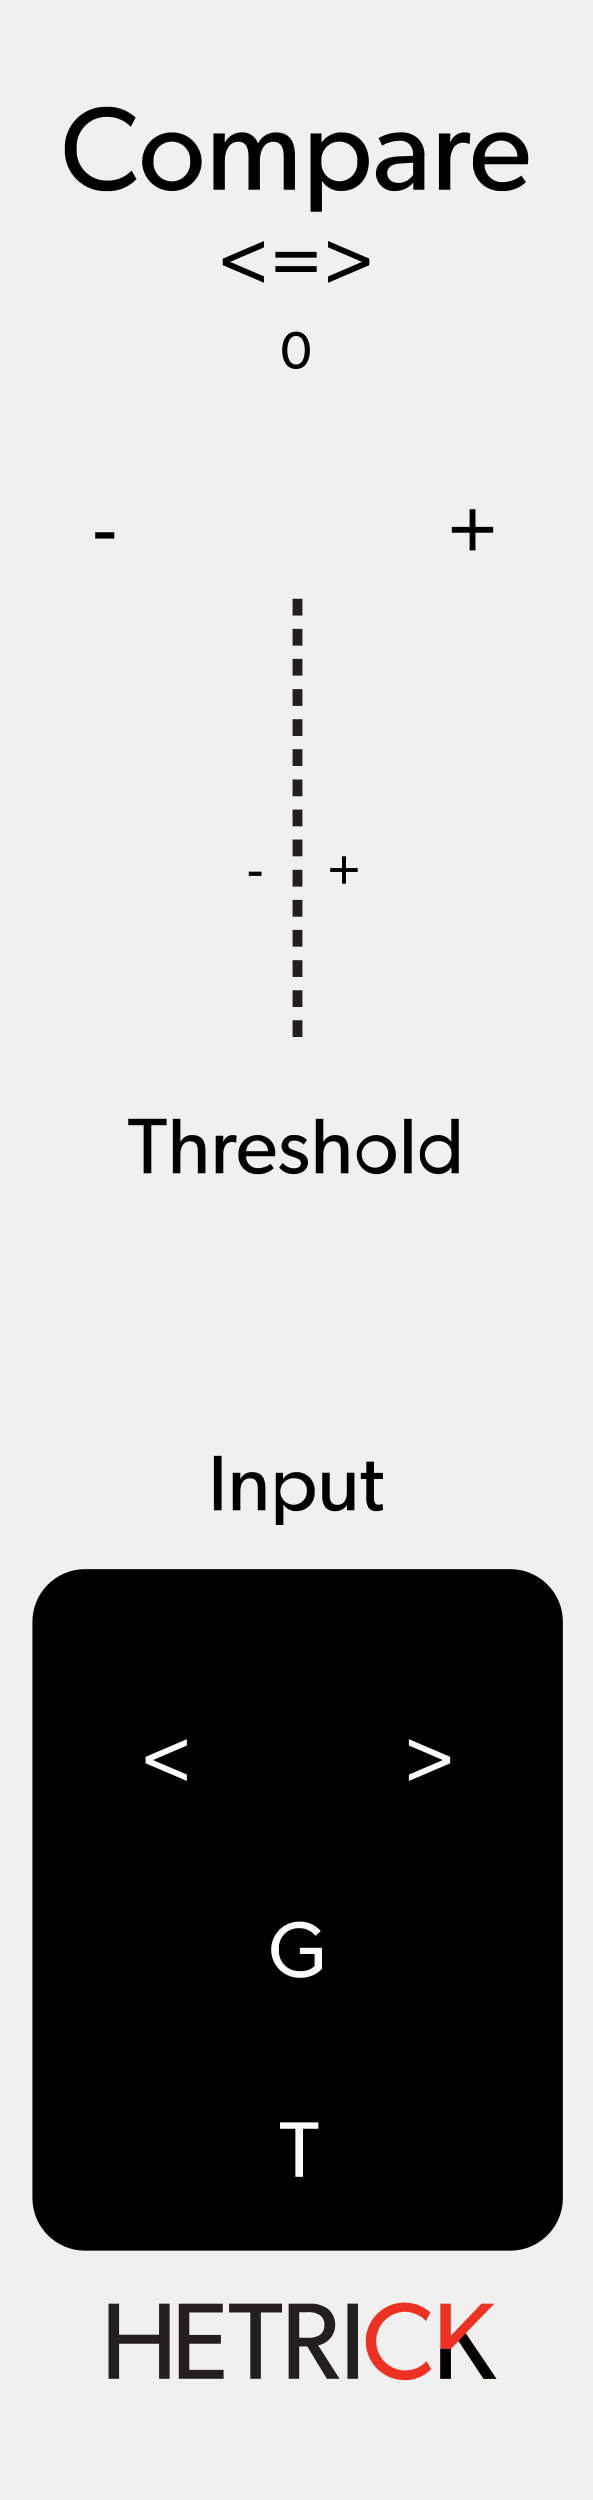
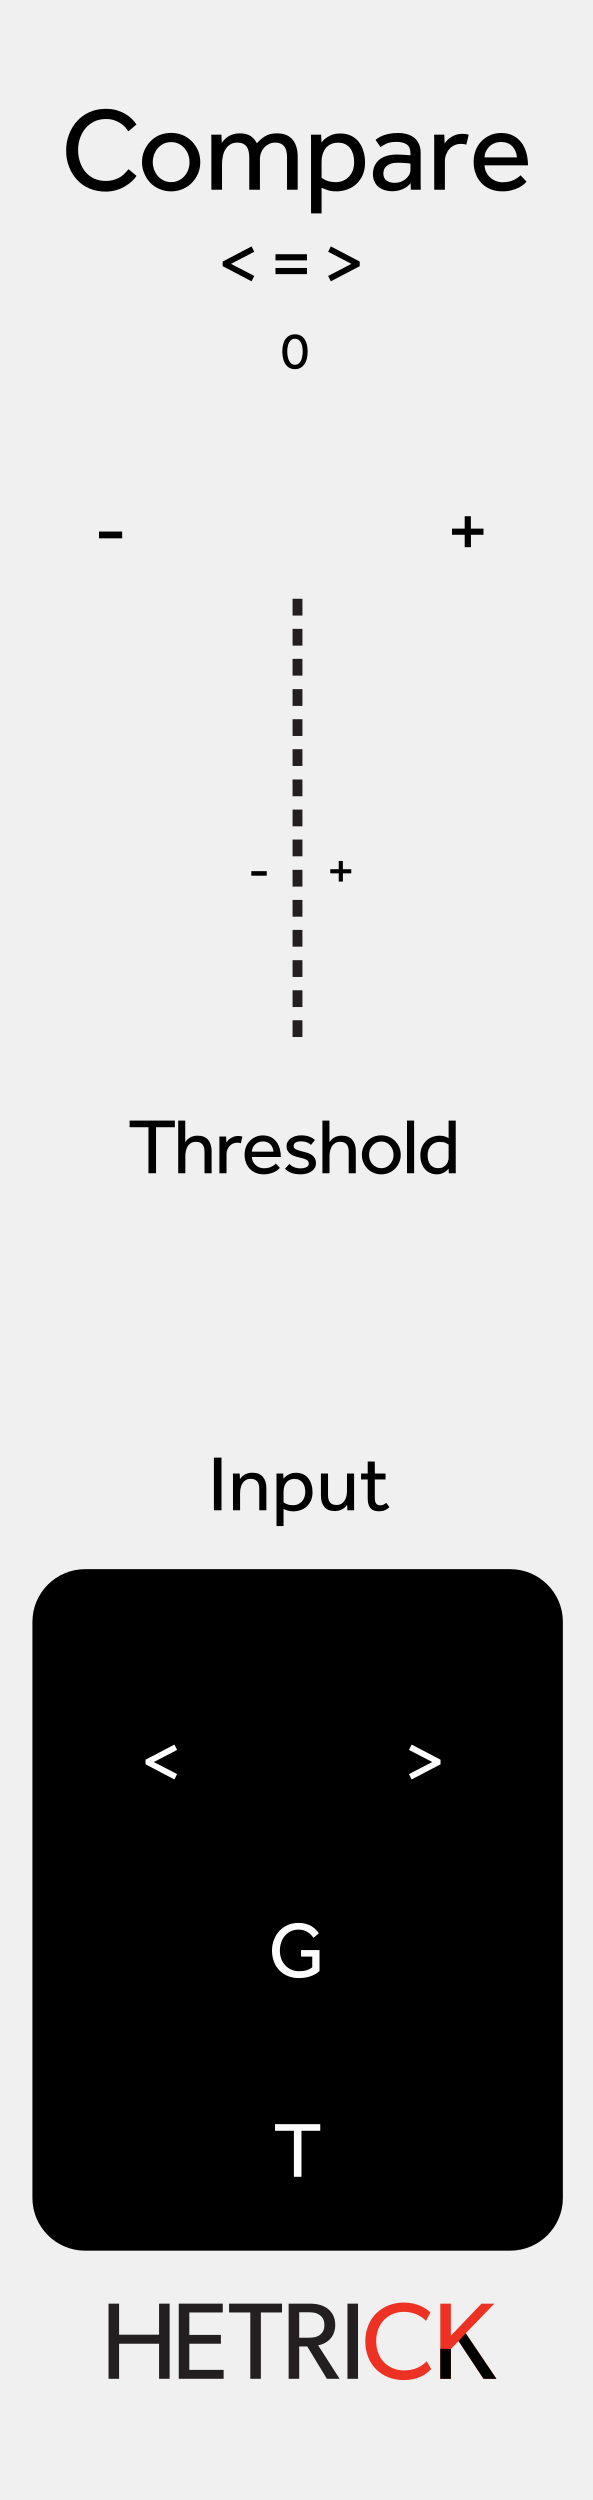
- <svg xmlns="http://www.w3.org/2000/svg" id="svg8" width="90" height="380" viewBox="0 0 90 380">
-   <g id="layer1">
-     <path id="rect817" d="M0,0H90V380H0Z" transform="translate(0 0.00002)" style="fill: #f0f0f0" />
-   </g>
-   <g>
-     <path d="M25.784,361.578H24.178v-5.331H18.102v5.331H16.496V350.155h1.606v4.719h6.076v-4.719h1.606Z" transform="translate(0 0.00002)" style="fill: #231f20" />
-     <path d="M33.992,361.578H27.171V350.155h6.689v1.341H28.776v3.411h4.801v1.341h-4.801v3.973h5.215Z" transform="translate(0 0.00002)" style="fill: #231f20" />
-     <path d="M42.865,351.496H39.653v10.083h-1.606V351.496H34.819v-1.341h8.046Z" transform="translate(0 0.00002)" style="fill: #231f20" />
-     <path d="M51.622,361.578H49.685l-2.98-4.917H45.479v4.917h-1.606V350.155h3.228a4.373,4.373,0,0,1,2.748.795A3.185,3.185,0,0,1,48.36,356.496Zm-3.046-9.702a3.047,3.047,0,0,0-1.92-.414h-1.175v3.874h1.175a3.159,3.159,0,0,0,1.92-.397,1.727,1.727,0,0,0,.729-1.54A1.698,1.698,0,0,0,48.575,351.877Z" transform="translate(0 0.00002)" style="fill: #231f20" />
-     <path d="M54.419,361.578H52.813V350.155h1.606Z" transform="translate(0 0.00002)" style="fill: #231f20" />
-     <path d="M65.542,360.088A5.355,5.355,0,0,1,61.37,361.777a5.895,5.895,0,1,1,4.056-10.281l-.679,1.291a4.527,4.527,0,0,0-3.311-1.391,4.458,4.458,0,0,0,0,8.907,4.522,4.522,0,0,0,3.411-1.391Z" transform="translate(0 0.00002)" style="fill: #ed3224" />
-     <path d="M75.452,361.578H73.499L69.707,355.85l-1.175,1.192v4.536h-1.606V350.155h1.606v4.868l4.652-4.868h1.954l-4.354,4.503Z" transform="translate(0 0.00002)" style="fill: #ed3224" />
-     <path d="M75.452,361.578H73.499L69.707,355.85l-1.175,1.192v4.536h-1.606v-4.559l1.606.023,1.175-1.192,1.076-1.192.616.914.497.737Z" transform="translate(0 0.00002)" />
-   </g>
-   <g>
-     <path d="M20.749,27.216a5.825,5.825,0,0,1-4.538,1.836,6.121,6.121,0,0,1-6.356-6.41,6.151,6.151,0,0,1,6.356-6.41,6.156,6.156,0,0,1,4.412,1.638l-.738,1.404a4.925,4.925,0,0,0-3.601-1.512,4.521,4.521,0,0,0-4.627,4.843,4.531,4.531,0,0,0,4.627,4.844,4.917,4.917,0,0,0,3.709-1.513Z" transform="translate(0 0.00002)" />
-     <path d="M26.129,29.035a4.457,4.457,0,1,1,0-8.913,4.457,4.457,0,1,1,0,8.913Zm0-7.508a2.782,2.782,0,0,0-2.791,3.007,2.792,2.792,0,1,0,5.563,0A2.779,2.779,0,0,0,26.129,21.526Z" transform="translate(0 0.00002)" />
-     <path d="M44.834,28.836H43.123V23.849c0-.99-.18-2.305-1.566-2.305-1.369,0-2.053,1.314-2.053,2.845v4.447H37.775V23.849c0-1.261-.306-2.305-1.549-2.305-1.368,0-2.052,1.314-2.052,2.845v4.447H32.446V20.284h1.729l-.018,1.351H34.21a2.823,2.823,0,0,1,2.467-1.513,2.467,2.467,0,0,1,2.539,1.693,2.969,2.969,0,0,1,2.719-1.693c2.287,0,2.899,1.675,2.899,3.529Z" transform="translate(0 0.00002)" />
-     <path d="M51.905,29.035a3.323,3.323,0,0,1-2.953-1.531l-.018-.018v4.7H47.206V20.284H48.862v1.351h.036a3.625,3.625,0,0,1,3.043-1.513c2.521,0,4.123,1.891,4.123,4.43C56.064,27.09,54.443,29.035,51.905,29.035Zm-.324-7.508A2.719,2.719,0,0,0,48.862,24.533a2.734,2.734,0,1,0,5.438,0A2.72,2.72,0,0,0,51.581,21.526Z" transform="translate(0 0.00002)" />
-     <path d="M64.505,28.836H62.831l-.019-1.08a3.528,3.528,0,0,1-2.719,1.278,2.718,2.718,0,0,1-2.953-2.647c0-1.674,1.369-2.521,3.35-2.611l2.286-.09v-.342a1.876,1.876,0,0,0-2.124-1.944,5.26,5.26,0,0,0-2.575.738l-.522-1.152a6.594,6.594,0,0,1,3.205-.864,3.707,3.707,0,0,1,2.827.973,3.542,3.542,0,0,1,.918,2.772Zm-1.71-4.105-1.999.126c-1.386.072-1.944.666-1.944,1.476,0,.811.63,1.477,1.765,1.477a2.686,2.686,0,0,0,2.179-1.242Z" transform="translate(0 0.00002)" />
-     <path d="M71.38,21.868h-.072a2.263,2.263,0,0,0-.936-.18,1.789,1.789,0,0,0-1.404.72,3.788,3.788,0,0,0-.522,2.161v4.267H66.717V20.284h1.729l-.019,1.314h.055a2.233,2.233,0,0,1,2.106-1.477,2.398,2.398,0,0,1,.9.145Z" transform="translate(0 0.00002)" />
-     <path d="M80.236,24.965H73.646a2.637,2.637,0,0,0,2.755,2.719,4.734,4.734,0,0,0,2.827-.99l.72.99a5.021,5.021,0,0,1-3.763,1.351,4.147,4.147,0,0,1-4.285-4.483,4.242,4.242,0,0,1,4.339-4.43A3.905,3.905,0,0,1,80.291,24.209,7.365,7.365,0,0,1,80.236,24.965Zm-1.584-1.152a2.471,2.471,0,0,0-2.467-2.449A2.515,2.515,0,0,0,73.665,23.813Z" transform="translate(0 0.00002)" />
-   </g>
-   <g>
-     <path d="M25.323,171.029H22.997v7.304H21.834v-7.304H19.495v-.971h5.829Z" transform="translate(0 0.00002)" />
-     <path d="M31.227,178.333H30.076v-3.226c0-.816-.132-1.631-1.175-1.631s-1.487.899-1.487,2.039V178.333H26.274v-8.275h1.139v3.478H27.437a1.945,1.945,0,0,1,1.751-1.007c1.643,0,2.039,1.055,2.039,2.411Z" transform="translate(0 0.00002)" />
-     <path d="M35.896,173.691h-.048a1.514,1.514,0,0,0-.624-.12,1.195,1.195,0,0,0-.936.479,2.527,2.527,0,0,0-.348,1.439V178.333H32.79v-5.697h1.151l-.012.875h.036a1.487,1.487,0,0,1,1.403-.983,1.604,1.604,0,0,1,.6.096Z" transform="translate(0 0.00002)" />
-     <path d="M41.799,175.754H37.409a1.756,1.756,0,0,0,1.835,1.811,3.15,3.15,0,0,0,1.883-.66l.48.66a3.347,3.347,0,0,1-2.507.899,2.763,2.763,0,0,1-2.854-2.986,2.826,2.826,0,0,1,2.891-2.95,2.601,2.601,0,0,1,2.698,2.722A5.005,5.005,0,0,1,41.799,175.754Zm-1.056-.768A1.646,1.646,0,0,0,39.1,173.356a1.676,1.676,0,0,0-1.679,1.631Z" transform="translate(0 0.00002)" />
-     <path d="M46.228,177.961a2.432,2.432,0,0,1-1.583.503,2.728,2.728,0,0,1-2.219-1.02l.552-.671a2.337,2.337,0,0,0,1.679.815c.528,0,1.091-.192,1.091-.815s-.899-.815-1.283-.948a4.253,4.253,0,0,1-.78-.3,1.468,1.468,0,0,1-.899-1.367,1.724,1.724,0,0,1,1.919-1.631,2.491,2.491,0,0,1,1.942.744l-.479.708a2.086,2.086,0,0,0-1.439-.612c-.552,0-.911.24-.911.708s.551.672,1.115.852c.312.108.528.18.768.276a2.187,2.187,0,0,1,.66.408,1.409,1.409,0,0,1,.455,1.056A1.623,1.623,0,0,1,46.228,177.961Z" transform="translate(0 0.00002)" />
-     <path d="M52.958,178.333H51.807v-3.226c0-.816-.132-1.631-1.176-1.631-1.043,0-1.487.899-1.487,2.039V178.333H48.005v-8.275h1.139v3.478H49.168a1.943,1.943,0,0,1,1.751-1.007c1.643,0,2.039,1.055,2.039,2.411Z" transform="translate(0 0.00002)" />
-     <path d="M57.159,178.465a2.969,2.969,0,1,1,3.011-2.962A2.888,2.888,0,0,1,57.159,178.465Zm0-5.001a2.016,2.016,0,1,0,1.848,2.003A1.853,1.853,0,0,0,57.159,173.464Z" transform="translate(0 0.00002)" />
-     <path d="M62.572,178.333H61.433v-8.275h1.14Z" transform="translate(0 0.00002)" />
-     <path d="M69.733,178.333H68.63v-.912h-.024a2.315,2.315,0,0,1-2.002,1.043,2.762,2.762,0,0,1-2.771-2.986,2.733,2.733,0,0,1,2.746-2.95,2.303,2.303,0,0,1,1.991.995h.023v-3.466H69.733Zm-2.914-4.869a2.02,2.02,0,1,0,1.811,2.003A1.812,1.812,0,0,0,66.819,173.464Z" transform="translate(0 0.00002)" />
-   </g>
-   <g>
-     <path d="M33.677,229.565H32.514V221.29h1.163Z" transform="translate(0 0.00002)" />
-     <path d="M40.335,229.565H39.184V226.388c0-.96-.167-1.68-1.187-1.68-1.067,0-1.463.899-1.463,1.991v2.866H35.382v-5.696H36.533l-.012.899h.036a1.925,1.925,0,0,1,1.739-1.008c1.619,0,2.039,1.067,2.039,2.435Z" transform="translate(0 0.00002)" />
-     <path d="M45.052,229.697a2.213,2.213,0,0,1-1.967-1.02l-.012-.012v3.131H41.921v-7.928H43.025v.899h.024a2.415,2.415,0,0,1,2.027-1.008,2.721,2.721,0,0,1,2.747,2.95A2.762,2.762,0,0,1,45.052,229.697Zm-.216-5.001a2.02,2.02,0,1,0,1.811,2.003A1.812,1.812,0,0,0,44.836,224.696Z" transform="translate(0 0.00002)" />
-     <path d="M53.87,229.565H52.755l-.012-.815a1.987,1.987,0,0,1-1.764.947,1.842,1.842,0,0,1-1.582-.659,2.891,2.891,0,0,1-.42-1.763v-3.419h1.139v3.37c0,.78.168,1.512,1.188,1.512,1.008,0,1.415-.863,1.415-1.823v-3.059h1.151Z" transform="translate(0 0.00002)" />
-     <path d="M58.228,229.506a2.898,2.898,0,0,1-1.044.191,1.337,1.337,0,0,1-1.211-.587,2.972,2.972,0,0,1-.288-1.703v-2.603h-.84v-.924h.84v-1.703h1.151v1.703h1.367v.924H56.836v2.578a2.245,2.245,0,0,0,.144,1.044.597.597,0,0,0,.588.287,1.391,1.391,0,0,0,.588-.132Z" transform="translate(0 0.00002)" />
-   </g>
-   <rect x="4.927" y="238.51" width="80.63" height="103.591" rx="8" ry="8" />
-   <g>
-     <g>
-       <rect x="37.501" y="144.933" width="14.998" height="13.733" style="fill: none" />
-       <rect x="44.469" y="145.948" width="1.5" height="2.549" style="fill: #231f20" />
-       <rect x="44.469" y="150.52" width="1.5" height="2.549" style="fill: #231f20" />
-       <rect x="44.469" y="155.077" width="1.5" height="2.549" style="fill: #231f20" />
+ <svg xmlns="http://www.w3.org/2000/svg" width="100%" height="100%" viewBox="0 0 90 380" version="1.1" xml:space="preserve" style="fill-rule:evenodd;clip-rule:evenodd;stroke-linejoin:round;stroke-miterlimit:2;">
+   <g id="svg8">
+     <rect x="0" y="0" width="90" height="380" style="fill:rgb(240,240,240);" />
+     <g transform="matrix(1,0,0,1,25.7842,350.154)">
+       <path d="M0,11.424L-1.606,11.424L-1.606,6.093L-7.682,6.093L-7.682,11.424L-9.288,11.424L-9.288,0L-7.682,0L-7.682,4.719L-1.606,4.719L-1.606,0L0,0L0,11.424Z" style="fill:rgb(35,31,32);fill-rule:nonzero;" />
+     </g>
+     <g transform="matrix(1,0,0,1,33.9917,350.154)">
+       <path d="M0,11.424L-6.821,11.424L-6.821,0L-0.132,0L-0.132,1.342L-5.215,1.342L-5.215,4.752L-0.414,4.752L-0.414,6.093L-5.215,6.093L-5.215,10.067L0,10.067L0,11.424Z" style="fill:rgb(35,31,32);fill-rule:nonzero;" />
+     </g>
+     <g transform="matrix(1,0,0,1,42.8652,360.236)">
+       <path d="M0,-8.74L-3.212,-8.74L-3.212,1.342L-4.818,1.342L-4.818,-8.74L-8.046,-8.74L-8.046,-10.082L0,-10.082L0,-8.74Z" style="fill:rgb(35,31,32);fill-rule:nonzero;" />
+     </g>
+     <g transform="matrix(1,0,0,1,48.5752,359.855)">
+       <path d="M0,-7.978C-0.513,-8.359 -1.126,-8.392 -1.92,-8.392L-3.096,-8.392L-3.096,-4.518L-1.92,-4.518C-1.126,-4.518 -0.513,-4.551 0,-4.915C0.514,-5.296 0.729,-5.76 0.729,-6.456C0.729,-7.134 0.514,-7.614 0,-7.978M3.047,1.723L1.109,1.723L-1.871,-3.194L-3.096,-3.194L-3.096,1.723L-4.702,1.723L-4.702,-9.701L-1.474,-9.701C-0.331,-9.701 0.596,-9.435 1.275,-8.906C1.954,-8.359 2.384,-7.532 2.384,-6.489C2.384,-4.485 0.993,-3.591 -0.215,-3.359L3.047,1.723Z" style="fill:rgb(35,31,32);fill-rule:nonzero;" />
+     </g>
+     <g transform="matrix(-1,0,0,1,107.233,331.732)">
+       <rect x="52.814" y="18.422" width="1.605" height="11.424" style="fill:rgb(35,31,32);" />
+     </g>
+     <g transform="matrix(1,0,0,1,65.542,351.678)">
+       <path d="M0,8.41C-0.712,9.205 -2.003,10.099 -4.172,10.099C-7.5,10.099 -10.017,7.764 -10.017,4.205C-10.017,0.645 -7.45,-1.689 -4.172,-1.689C-2.036,-1.689 -0.745,-0.795 -0.116,-0.182L-0.795,1.109C-1.241,0.547 -2.517,-0.281 -4.105,-0.281C-6.572,-0.281 -8.36,1.49 -8.36,4.172C-8.36,6.854 -6.556,8.626 -4.105,8.626C-2.6,8.626 -1.44,8.047 -0.695,7.235L0,8.41Z" style="fill:rgb(237,50,36);fill-rule:nonzero;" />
+     </g>
+     <g transform="matrix(1,0,0,1,75.4521,350.154)">
+       <path d="M0,11.424L-1.953,11.424L-5.745,5.695L-6.92,6.888L-6.92,11.424L-8.526,11.424L-8.526,0L-6.92,0L-6.92,4.868L-2.268,0L-0.314,0L-4.669,4.504L0,11.424Z" style="fill:rgb(237,50,36);fill-rule:nonzero;" />
+     </g>
+     <g transform="matrix(1,0,0,1,75.4521,354.658)">
+       <path d="M0,6.92L-1.953,6.92L-5.745,1.191L-6.92,2.384L-6.92,6.92L-8.526,6.92L-8.526,2.361L-6.92,2.384L-5.745,1.191L-4.669,0L-4.052,0.913L-3.555,1.65L0,6.92Z" style="fill-rule:nonzero;" />
+     </g>
+     <g transform="matrix(1,0,0,1,77.5576,342.102)">
+       <path d="M0,-103.591L-64.63,-103.591C-69.031,-103.591 -72.63,-99.991 -72.63,-95.591L-72.63,-8C-72.63,-3.6 -69.031,0 -64.63,0L0,0C4.399,0 8,-3.6 8,-8L8,-95.591C8,-99.991 4.399,-103.591 0,-103.591" style="fill-rule:nonzero;" />
+     </g>
+     <g transform="matrix(1,0,0,1,0,-85.555)">
+       <rect x="44.469" y="231.503" width="1.5" height="2.549" style="fill:rgb(35,31,32);" />
+     </g>
+     <g transform="matrix(1,0,0,1,0,-76.411)">
+       <rect x="44.469" y="226.931" width="1.5" height="2.549" style="fill:rgb(35,31,32);" />
+     </g>
+     <g transform="matrix(1,0,0,1,0,-67.297)">
+       <rect x="44.469" y="222.374" width="1.5" height="2.549" style="fill:rgb(35,31,32);" />
+     </g>
+     <g transform="matrix(1,0,0,1,0,-113.021)">
+       <rect x="44.469" y="245.236" width="1.5" height="2.549" style="fill:rgb(35,31,32);" />
+     </g>
+     <g transform="matrix(1,0,0,1,0,-103.877)">
+       <rect x="44.469" y="240.664" width="1.5" height="2.549" style="fill:rgb(35,31,32);" />
+     </g>
+     <g transform="matrix(1,0,0,1,0,-94.763)">
+       <rect x="44.469" y="236.107" width="1.5" height="2.549" style="fill:rgb(35,31,32);" />
+     </g>
+     <g transform="matrix(1,0,0,1,0,-140.489)">
+       <rect x="44.469" y="258.97" width="1.5" height="2.549" style="fill:rgb(35,31,32);" />
+     </g>
+     <g transform="matrix(1,0,0,1,0,-131.343)">
+       <rect x="44.469" y="254.397" width="1.5" height="2.549" style="fill:rgb(35,31,32);" />
+     </g>
+     <g transform="matrix(1,0,0,1,0,-122.229)">
+       <rect x="44.469" y="249.84" width="1.5" height="2.549" style="fill:rgb(35,31,32);" />
+     </g>
+     <g transform="matrix(1,0,0,1,0,-167.955)">
+       <rect x="44.469" y="272.703" width="1.5" height="2.549" style="fill:rgb(35,31,32);" />
+     </g>
+     <g transform="matrix(1,0,0,1,0,-158.811)">
+       <rect x="44.469" y="268.131" width="1.5" height="2.549" style="fill:rgb(35,31,32);" />
+     </g>
+     <g transform="matrix(1,0,0,1,0,-149.697)">
+       <rect x="44.469" y="263.574" width="1.5" height="2.549" style="fill:rgb(35,31,32);" />
+     </g>
+     <g transform="matrix(1,0,0,1,0,-195.421)">
+       <rect x="44.469" y="286.436" width="1.5" height="2.549" style="fill:rgb(35,31,32);" />
+     </g>
+     <g transform="matrix(1,0,0,1,0,-186.277)">
+       <rect x="44.469" y="281.864" width="1.5" height="2.549" style="fill:rgb(35,31,32);" />
+     </g>
+     <g transform="matrix(1,0,0,1,0,-177.163)">
+       <rect x="44.469" y="277.307" width="1.5" height="2.549" style="fill:rgb(35,31,32);" />
+     </g>
+     <g transform="matrix(18,0,0,18,9.1895,28.8369)">
+       <path d="M0.642,-0.117C0.635,-0.105 0.623,-0.091 0.608,-0.076C0.593,-0.061 0.574,-0.046 0.552,-0.033C0.53,-0.019 0.505,-0.007 0.476,0.002C0.447,0.011 0.416,0.016 0.381,0.016C0.332,0.016 0.287,0.007 0.246,-0.01C0.205,-0.027 0.17,-0.051 0.141,-0.083C0.112,-0.114 0.089,-0.15 0.073,-0.193C0.056,-0.235 0.048,-0.281 0.048,-0.331C0.048,-0.38 0.056,-0.425 0.073,-0.468C0.089,-0.511 0.112,-0.548 0.141,-0.58C0.17,-0.612 0.205,-0.637 0.247,-0.656C0.288,-0.674 0.333,-0.683 0.383,-0.683C0.418,-0.683 0.45,-0.679 0.478,-0.67C0.506,-0.661 0.531,-0.651 0.552,-0.637C0.573,-0.625 0.591,-0.61 0.606,-0.595C0.621,-0.58 0.633,-0.565 0.642,-0.551L0.574,-0.493C0.566,-0.504 0.557,-0.516 0.546,-0.529C0.535,-0.541 0.521,-0.552 0.506,-0.562C0.491,-0.572 0.473,-0.58 0.453,-0.587C0.433,-0.594 0.41,-0.597 0.384,-0.597C0.347,-0.597 0.315,-0.59 0.285,-0.576C0.257,-0.562 0.232,-0.543 0.212,-0.519C0.191,-0.495 0.176,-0.467 0.165,-0.435C0.154,-0.403 0.149,-0.369 0.149,-0.333C0.149,-0.297 0.155,-0.263 0.166,-0.232C0.177,-0.2 0.192,-0.172 0.212,-0.149C0.232,-0.126 0.256,-0.107 0.285,-0.094C0.314,-0.081 0.346,-0.074 0.381,-0.074C0.411,-0.074 0.437,-0.078 0.459,-0.086C0.48,-0.093 0.499,-0.102 0.514,-0.113C0.529,-0.124 0.541,-0.135 0.551,-0.146C0.56,-0.157 0.568,-0.166 0.575,-0.173L0.642,-0.117Z" style="fill-rule:nonzero;" />
+     </g>
+     <g transform="matrix(18,0,0,18,20.8655,28.8369)">
+       <path d="M0.286,0.014C0.25,0.014 0.217,0.007 0.187,-0.006C0.157,-0.019 0.131,-0.036 0.11,-0.059C0.088,-0.082 0.071,-0.108 0.059,-0.138C0.046,-0.167 0.04,-0.199 0.04,-0.233C0.04,-0.267 0.046,-0.299 0.059,-0.329C0.071,-0.358 0.088,-0.384 0.11,-0.407C0.131,-0.43 0.157,-0.448 0.187,-0.461C0.217,-0.473 0.25,-0.48 0.286,-0.48C0.321,-0.48 0.354,-0.473 0.384,-0.461C0.414,-0.448 0.44,-0.43 0.462,-0.407C0.484,-0.384 0.501,-0.358 0.514,-0.329C0.526,-0.299 0.532,-0.267 0.532,-0.233C0.532,-0.199 0.526,-0.167 0.514,-0.138C0.501,-0.108 0.484,-0.082 0.462,-0.059C0.44,-0.036 0.414,-0.019 0.384,-0.006C0.354,0.007 0.321,0.014 0.286,0.014ZM0.286,-0.064C0.31,-0.064 0.332,-0.069 0.351,-0.079C0.37,-0.088 0.387,-0.101 0.4,-0.117C0.413,-0.132 0.424,-0.15 0.431,-0.171C0.438,-0.191 0.441,-0.212 0.441,-0.233C0.441,-0.254 0.438,-0.274 0.431,-0.295C0.424,-0.315 0.413,-0.333 0.4,-0.349C0.386,-0.365 0.37,-0.378 0.35,-0.388C0.332,-0.397 0.31,-0.402 0.286,-0.402C0.262,-0.402 0.24,-0.397 0.221,-0.388C0.202,-0.378 0.185,-0.365 0.172,-0.349C0.159,-0.334 0.149,-0.316 0.141,-0.296C0.135,-0.275 0.131,-0.254 0.131,-0.233C0.131,-0.212 0.135,-0.191 0.141,-0.171C0.149,-0.151 0.159,-0.133 0.172,-0.117C0.186,-0.101 0.203,-0.088 0.222,-0.079C0.241,-0.069 0.262,-0.064 0.286,-0.064Z" style="fill-rule:nonzero;" />
+     </g>
+     <g transform="matrix(18,0,0,18,31.0115,28.8369)">
+       <path d="M0.062,-0L0.062,-0.418C0.062,-0.433 0.062,-0.448 0.061,-0.465L0.147,-0.465L0.15,-0.395C0.155,-0.403 0.162,-0.412 0.171,-0.422C0.18,-0.431 0.19,-0.44 0.202,-0.448C0.214,-0.456 0.228,-0.463 0.245,-0.468C0.261,-0.473 0.28,-0.476 0.301,-0.476C0.337,-0.476 0.367,-0.469 0.391,-0.455C0.414,-0.44 0.433,-0.419 0.446,-0.392C0.465,-0.414 0.488,-0.434 0.515,-0.451C0.542,-0.468 0.575,-0.476 0.615,-0.476C0.675,-0.476 0.719,-0.458 0.748,-0.423C0.777,-0.387 0.791,-0.339 0.791,-0.279L0.791,-0L0.701,-0L0.701,-0.272C0.701,-0.315 0.693,-0.347 0.676,-0.368C0.659,-0.388 0.634,-0.398 0.601,-0.398C0.582,-0.398 0.565,-0.394 0.55,-0.387C0.534,-0.379 0.52,-0.369 0.508,-0.356C0.497,-0.343 0.488,-0.329 0.482,-0.312C0.475,-0.295 0.472,-0.277 0.472,-0.258L0.472,-0L0.382,-0L0.382,-0.272C0.382,-0.315 0.374,-0.347 0.357,-0.368C0.34,-0.388 0.315,-0.398 0.283,-0.398C0.258,-0.398 0.238,-0.393 0.221,-0.382C0.204,-0.371 0.191,-0.358 0.181,-0.341C0.17,-0.324 0.163,-0.304 0.159,-0.282C0.154,-0.26 0.152,-0.238 0.152,-0.216L0.152,-0L0.062,-0Z" style="fill-rule:nonzero;" />
+     </g>
+     <g transform="matrix(18,0,0,18,46.1615,28.8369)">
+       <path d="M0.062,0.2L0.062,-0.418C0.062,-0.433 0.062,-0.448 0.061,-0.465L0.147,-0.465L0.15,-0.399C0.155,-0.405 0.161,-0.412 0.17,-0.421C0.179,-0.43 0.19,-0.438 0.203,-0.446C0.216,-0.454 0.231,-0.461 0.248,-0.467C0.265,-0.472 0.285,-0.475 0.308,-0.475C0.344,-0.475 0.375,-0.468 0.402,-0.455C0.428,-0.442 0.45,-0.424 0.467,-0.401C0.484,-0.378 0.497,-0.352 0.505,-0.323C0.514,-0.294 0.518,-0.263 0.518,-0.23C0.518,-0.188 0.511,-0.152 0.497,-0.121C0.482,-0.09 0.464,-0.065 0.441,-0.045C0.418,-0.025 0.392,-0.01 0.364,-0.001C0.335,0.009 0.307,0.014 0.28,0.014C0.249,0.014 0.224,0.011 0.204,0.004C0.186,-0.002 0.168,-0.009 0.151,-0.016L0.151,0.2L0.062,0.2ZM0.151,-0.101C0.162,-0.092 0.177,-0.084 0.197,-0.076C0.217,-0.068 0.242,-0.064 0.272,-0.064C0.295,-0.064 0.316,-0.068 0.335,-0.077C0.354,-0.085 0.37,-0.097 0.384,-0.112C0.397,-0.127 0.408,-0.144 0.415,-0.164C0.422,-0.184 0.426,-0.206 0.426,-0.23C0.426,-0.253 0.424,-0.274 0.419,-0.294C0.413,-0.314 0.406,-0.332 0.395,-0.347C0.384,-0.362 0.369,-0.375 0.352,-0.384C0.335,-0.393 0.313,-0.397 0.288,-0.397C0.256,-0.397 0.229,-0.388 0.206,-0.371C0.183,-0.353 0.167,-0.327 0.158,-0.293C0.155,-0.282 0.153,-0.271 0.152,-0.259C0.151,-0.246 0.151,-0.233 0.151,-0.22L0.151,-0.101Z" style="fill-rule:nonzero;" />
+     </g>
+     <g transform="matrix(18,0,0,18,56.0555,28.8369)">
+       <path d="M0.352,-0.22C0.349,-0.221 0.344,-0.222 0.337,-0.223C0.329,-0.224 0.32,-0.224 0.31,-0.225C0.3,-0.226 0.289,-0.226 0.278,-0.227C0.267,-0.228 0.256,-0.228 0.245,-0.228C0.22,-0.228 0.199,-0.225 0.184,-0.219C0.168,-0.213 0.156,-0.205 0.147,-0.197C0.138,-0.188 0.131,-0.178 0.128,-0.167C0.125,-0.156 0.123,-0.145 0.123,-0.135C0.123,-0.11 0.132,-0.091 0.149,-0.078C0.166,-0.065 0.19,-0.058 0.221,-0.058C0.238,-0.058 0.255,-0.061 0.271,-0.067C0.286,-0.073 0.3,-0.081 0.312,-0.091C0.324,-0.101 0.334,-0.113 0.341,-0.126C0.348,-0.139 0.352,-0.153 0.352,-0.167L0.352,-0.22ZM0.353,-0.056C0.336,-0.033 0.313,-0.015 0.284,-0.004C0.256,0.007 0.227,0.013 0.197,0.013C0.178,0.013 0.159,0.01 0.14,0.005C0.121,0 0.103,-0.008 0.087,-0.02C0.072,-0.031 0.059,-0.046 0.05,-0.065C0.04,-0.083 0.035,-0.105 0.035,-0.132C0.035,-0.182 0.053,-0.222 0.087,-0.252C0.123,-0.282 0.173,-0.297 0.239,-0.297C0.25,-0.297 0.261,-0.297 0.273,-0.296C0.285,-0.295 0.296,-0.295 0.307,-0.294C0.318,-0.293 0.327,-0.293 0.335,-0.292C0.343,-0.291 0.349,-0.291 0.352,-0.29L0.352,-0.307C0.352,-0.342 0.342,-0.367 0.321,-0.382C0.3,-0.397 0.271,-0.404 0.235,-0.404C0.2,-0.404 0.172,-0.399 0.151,-0.39C0.13,-0.38 0.113,-0.37 0.099,-0.36L0.057,-0.421C0.065,-0.428 0.075,-0.434 0.086,-0.441C0.097,-0.448 0.111,-0.454 0.126,-0.46C0.141,-0.465 0.159,-0.47 0.178,-0.473C0.197,-0.477 0.22,-0.479 0.245,-0.479C0.305,-0.479 0.352,-0.465 0.387,-0.436C0.421,-0.406 0.438,-0.365 0.438,-0.312L0.438,-0.042C0.438,-0.025 0.438,-0.011 0.439,-0L0.355,-0L0.353,-0.056Z" style="fill-rule:nonzero;" />
+     </g>
+     <g transform="matrix(18,0,0,18,64.8875,28.8369)">
+       <path d="M0.062,-0L0.062,-0.421C0.062,-0.435 0.062,-0.45 0.061,-0.465L0.147,-0.465L0.15,-0.39C0.155,-0.398 0.162,-0.407 0.171,-0.417C0.18,-0.426 0.19,-0.435 0.203,-0.443C0.215,-0.451 0.229,-0.458 0.246,-0.464C0.262,-0.469 0.281,-0.472 0.302,-0.472C0.312,-0.472 0.321,-0.471 0.33,-0.47C0.338,-0.469 0.346,-0.467 0.353,-0.464L0.333,-0.38C0.321,-0.385 0.306,-0.387 0.287,-0.387C0.268,-0.387 0.25,-0.383 0.234,-0.376C0.217,-0.369 0.203,-0.359 0.191,-0.345C0.179,-0.333 0.17,-0.317 0.163,-0.3C0.156,-0.283 0.152,-0.264 0.152,-0.245L0.152,-0L0.062,-0Z" style="fill-rule:nonzero;" />
+     </g>
+     <g transform="matrix(18,0,0,18,71.2895,28.8369)">
+       <path d="M0.486,-0.068C0.481,-0.062 0.473,-0.054 0.462,-0.045C0.451,-0.036 0.438,-0.027 0.421,-0.018C0.404,-0.009 0.384,-0.002 0.361,0.004C0.338,0.011 0.311,0.014 0.282,0.014C0.246,0.014 0.213,0.008 0.183,-0.004C0.153,-0.016 0.127,-0.033 0.106,-0.055C0.085,-0.077 0.068,-0.103 0.057,-0.134C0.045,-0.165 0.039,-0.199 0.039,-0.236C0.039,-0.27 0.045,-0.302 0.056,-0.332C0.067,-0.361 0.083,-0.387 0.104,-0.408C0.125,-0.43 0.149,-0.447 0.178,-0.46C0.206,-0.473 0.237,-0.479 0.271,-0.479C0.311,-0.479 0.345,-0.471 0.374,-0.456C0.403,-0.441 0.426,-0.42 0.445,-0.395C0.463,-0.37 0.476,-0.341 0.485,-0.308C0.494,-0.275 0.498,-0.241 0.498,-0.206L0.131,-0.206C0.132,-0.185 0.136,-0.166 0.145,-0.149C0.153,-0.132 0.164,-0.117 0.178,-0.104C0.192,-0.091 0.208,-0.081 0.226,-0.074C0.244,-0.067 0.263,-0.063 0.283,-0.063C0.322,-0.063 0.355,-0.07 0.38,-0.083C0.405,-0.096 0.424,-0.109 0.435,-0.122L0.486,-0.068ZM0.405,-0.273C0.402,-0.309 0.39,-0.34 0.367,-0.365C0.344,-0.39 0.312,-0.403 0.271,-0.403C0.25,-0.403 0.231,-0.399 0.214,-0.392C0.197,-0.385 0.182,-0.375 0.17,-0.363C0.158,-0.351 0.149,-0.337 0.142,-0.322C0.135,-0.306 0.132,-0.29 0.131,-0.273L0.405,-0.273Z" style="fill-rule:nonzero;" />
+     </g>
+     <g transform="matrix(12,0,0,12,19.4106,178.333)">
+       <path d="M0.263,-0.583L0.024,-0.583L0.024,-0.667L0.597,-0.667L0.597,-0.583L0.359,-0.583L0.359,-0L0.263,-0L0.263,-0.583Z" style="fill-rule:nonzero;" />
+     </g>
+     <g transform="matrix(12,0,0,12,26.3569,178.333)">
+       <path d="M0.061,-0.667L0.15,-0.667L0.15,-0.396C0.156,-0.404 0.163,-0.413 0.172,-0.422C0.181,-0.431 0.191,-0.44 0.204,-0.448C0.217,-0.456 0.231,-0.463 0.248,-0.468C0.265,-0.473 0.284,-0.476 0.305,-0.476C0.366,-0.476 0.411,-0.458 0.44,-0.423C0.469,-0.388 0.484,-0.34 0.484,-0.279L0.484,-0L0.394,-0L0.394,-0.272C0.394,-0.315 0.385,-0.347 0.366,-0.368C0.347,-0.388 0.321,-0.398 0.287,-0.398C0.261,-0.398 0.239,-0.393 0.222,-0.382C0.205,-0.371 0.191,-0.358 0.181,-0.341C0.17,-0.324 0.163,-0.304 0.158,-0.282C0.153,-0.261 0.151,-0.239 0.151,-0.216L0.151,-0L0.061,-0L0.061,-0.667Z" style="fill-rule:nonzero;" />
+     </g>
+     <g transform="matrix(12,0,0,12,32.6073,178.333)">
+       <path d="M0.062,-0L0.062,-0.421C0.062,-0.435 0.062,-0.45 0.061,-0.465L0.147,-0.465L0.15,-0.39C0.155,-0.398 0.162,-0.407 0.171,-0.417C0.18,-0.426 0.19,-0.435 0.203,-0.443C0.215,-0.451 0.229,-0.458 0.246,-0.464C0.262,-0.469 0.281,-0.472 0.302,-0.472C0.312,-0.472 0.321,-0.471 0.33,-0.47C0.338,-0.469 0.346,-0.467 0.353,-0.464L0.333,-0.38C0.321,-0.385 0.306,-0.387 0.287,-0.387C0.268,-0.387 0.25,-0.383 0.234,-0.376C0.217,-0.369 0.203,-0.359 0.191,-0.345C0.179,-0.333 0.17,-0.317 0.163,-0.3C0.156,-0.283 0.152,-0.264 0.152,-0.245L0.152,-0L0.062,-0Z" style="fill-rule:nonzero;" />
+     </g>
+     <g transform="matrix(12,0,0,12,36.7096,178.333)">
+       <path d="M0.486,-0.068C0.481,-0.062 0.473,-0.054 0.462,-0.045C0.451,-0.036 0.438,-0.027 0.421,-0.018C0.404,-0.009 0.384,-0.002 0.361,0.004C0.338,0.011 0.311,0.014 0.282,0.014C0.246,0.014 0.213,0.008 0.183,-0.004C0.153,-0.016 0.127,-0.033 0.106,-0.055C0.085,-0.077 0.068,-0.103 0.057,-0.134C0.045,-0.165 0.039,-0.199 0.039,-0.236C0.039,-0.27 0.045,-0.302 0.056,-0.332C0.067,-0.361 0.083,-0.387 0.104,-0.408C0.125,-0.43 0.149,-0.447 0.178,-0.46C0.206,-0.473 0.237,-0.479 0.271,-0.479C0.311,-0.479 0.345,-0.471 0.374,-0.456C0.403,-0.441 0.426,-0.42 0.445,-0.395C0.463,-0.37 0.476,-0.341 0.485,-0.308C0.494,-0.275 0.498,-0.241 0.498,-0.206L0.131,-0.206C0.132,-0.185 0.136,-0.166 0.145,-0.149C0.153,-0.132 0.164,-0.117 0.178,-0.104C0.192,-0.091 0.208,-0.081 0.226,-0.074C0.244,-0.067 0.263,-0.063 0.283,-0.063C0.322,-0.063 0.355,-0.07 0.38,-0.083C0.405,-0.096 0.424,-0.109 0.435,-0.122L0.486,-0.068ZM0.405,-0.273C0.402,-0.309 0.39,-0.34 0.367,-0.365C0.344,-0.39 0.312,-0.403 0.271,-0.403C0.25,-0.403 0.231,-0.399 0.214,-0.392C0.197,-0.385 0.182,-0.375 0.17,-0.363C0.158,-0.351 0.149,-0.337 0.142,-0.322C0.135,-0.306 0.132,-0.29 0.131,-0.273L0.405,-0.273Z" style="fill-rule:nonzero;" />
+     </g>
+     <g transform="matrix(12,0,0,12,42.876,178.333)">
+       <path d="M0.092,-0.117C0.109,-0.1 0.129,-0.087 0.152,-0.077C0.175,-0.067 0.202,-0.062 0.233,-0.062C0.263,-0.062 0.288,-0.067 0.308,-0.077C0.328,-0.086 0.338,-0.101 0.338,-0.122C0.338,-0.133 0.336,-0.142 0.332,-0.15C0.327,-0.157 0.32,-0.164 0.31,-0.17C0.299,-0.176 0.285,-0.182 0.269,-0.187C0.252,-0.192 0.23,-0.197 0.205,-0.203C0.187,-0.207 0.169,-0.212 0.152,-0.219C0.134,-0.226 0.118,-0.234 0.104,-0.246C0.09,-0.257 0.079,-0.27 0.07,-0.285C0.061,-0.301 0.057,-0.32 0.057,-0.342C0.057,-0.365 0.062,-0.385 0.073,-0.402C0.083,-0.419 0.097,-0.433 0.114,-0.445C0.131,-0.456 0.151,-0.465 0.172,-0.471C0.194,-0.477 0.217,-0.48 0.24,-0.48C0.279,-0.48 0.313,-0.475 0.342,-0.465C0.37,-0.454 0.395,-0.44 0.416,-0.421L0.367,-0.359C0.353,-0.372 0.336,-0.382 0.315,-0.391C0.294,-0.4 0.269,-0.404 0.241,-0.404C0.212,-0.404 0.189,-0.399 0.172,-0.39C0.155,-0.381 0.146,-0.365 0.146,-0.344C0.146,-0.324 0.158,-0.309 0.181,-0.3C0.203,-0.29 0.234,-0.281 0.271,-0.272C0.293,-0.267 0.314,-0.261 0.333,-0.254C0.352,-0.247 0.368,-0.237 0.383,-0.227C0.397,-0.216 0.408,-0.202 0.417,-0.186C0.425,-0.17 0.429,-0.151 0.429,-0.128C0.429,-0.105 0.424,-0.084 0.413,-0.067C0.402,-0.049 0.388,-0.034 0.37,-0.022C0.352,-0.01 0.331,-0.001 0.308,0.005C0.285,0.011 0.26,0.014 0.235,0.014C0.147,0.014 0.081,-0.01 0.037,-0.057L0.092,-0.117Z" style="fill-rule:nonzero;" />
+     </g>
+     <g transform="matrix(12,0,0,12,48.2743,178.333)">
+       <path d="M0.061,-0.667L0.15,-0.667L0.15,-0.396C0.156,-0.404 0.163,-0.413 0.172,-0.422C0.181,-0.431 0.191,-0.44 0.204,-0.448C0.217,-0.456 0.231,-0.463 0.248,-0.468C0.265,-0.473 0.284,-0.476 0.305,-0.476C0.366,-0.476 0.411,-0.458 0.44,-0.423C0.469,-0.388 0.484,-0.34 0.484,-0.279L0.484,-0L0.394,-0L0.394,-0.272C0.394,-0.315 0.385,-0.347 0.366,-0.368C0.347,-0.388 0.321,-0.398 0.287,-0.398C0.261,-0.398 0.239,-0.393 0.222,-0.382C0.205,-0.371 0.191,-0.358 0.181,-0.341C0.17,-0.324 0.163,-0.304 0.158,-0.282C0.153,-0.261 0.151,-0.239 0.151,-0.216L0.151,-0L0.061,-0L0.061,-0.667Z" style="fill-rule:nonzero;" />
+     </g>
+     <g transform="matrix(12,0,0,12,54.5247,178.333)">
+       <path d="M0.286,0.014C0.25,0.014 0.217,0.007 0.187,-0.006C0.157,-0.019 0.131,-0.036 0.11,-0.059C0.088,-0.082 0.071,-0.108 0.059,-0.138C0.046,-0.167 0.04,-0.199 0.04,-0.233C0.04,-0.267 0.046,-0.299 0.059,-0.329C0.071,-0.358 0.088,-0.384 0.11,-0.407C0.131,-0.43 0.157,-0.448 0.187,-0.461C0.217,-0.473 0.25,-0.48 0.286,-0.48C0.321,-0.48 0.354,-0.473 0.384,-0.461C0.414,-0.448 0.44,-0.43 0.462,-0.407C0.484,-0.384 0.501,-0.358 0.514,-0.329C0.526,-0.299 0.532,-0.267 0.532,-0.233C0.532,-0.199 0.526,-0.167 0.514,-0.138C0.501,-0.108 0.484,-0.082 0.462,-0.059C0.44,-0.036 0.414,-0.019 0.384,-0.006C0.354,0.007 0.321,0.014 0.286,0.014ZM0.286,-0.064C0.31,-0.064 0.332,-0.069 0.351,-0.079C0.37,-0.088 0.387,-0.101 0.4,-0.117C0.413,-0.132 0.424,-0.15 0.431,-0.171C0.438,-0.191 0.441,-0.212 0.441,-0.233C0.441,-0.254 0.438,-0.274 0.431,-0.295C0.424,-0.315 0.413,-0.333 0.4,-0.349C0.386,-0.365 0.37,-0.378 0.35,-0.388C0.332,-0.397 0.31,-0.402 0.286,-0.402C0.262,-0.402 0.24,-0.397 0.221,-0.388C0.202,-0.378 0.185,-0.365 0.172,-0.349C0.159,-0.334 0.149,-0.316 0.141,-0.296C0.135,-0.275 0.131,-0.254 0.131,-0.233C0.131,-0.212 0.135,-0.191 0.141,-0.171C0.149,-0.151 0.159,-0.133 0.172,-0.117C0.186,-0.101 0.203,-0.088 0.222,-0.079C0.241,-0.069 0.262,-0.064 0.286,-0.064Z" style="fill-rule:nonzero;" />
+     </g>
+     <g transform="matrix(12,0,0,12,61.123,178.333)">
+       <rect x="0.062" y="-0.667" width="0.09" height="0.667" style="fill-rule:nonzero;" />
+     </g>
+     <g transform="matrix(12,0,0,12,63.4254,178.333)">
+       <path d="M0.397,-0.362C0.39,-0.367 0.378,-0.375 0.36,-0.384C0.342,-0.393 0.316,-0.397 0.283,-0.397C0.261,-0.397 0.241,-0.393 0.223,-0.385C0.204,-0.377 0.188,-0.366 0.174,-0.351C0.161,-0.336 0.15,-0.318 0.142,-0.297C0.135,-0.276 0.131,-0.252 0.131,-0.225C0.131,-0.203 0.134,-0.182 0.139,-0.163C0.144,-0.143 0.153,-0.126 0.164,-0.111C0.174,-0.096 0.189,-0.085 0.205,-0.077C0.223,-0.068 0.243,-0.064 0.266,-0.064C0.289,-0.064 0.309,-0.068 0.326,-0.077C0.343,-0.086 0.356,-0.097 0.367,-0.11C0.377,-0.123 0.385,-0.137 0.39,-0.153C0.395,-0.168 0.397,-0.183 0.397,-0.196L0.397,-0.362ZM0.397,-0.059C0.394,-0.055 0.388,-0.049 0.381,-0.041C0.373,-0.032 0.363,-0.024 0.35,-0.016C0.337,-0.008 0.323,-0.001 0.306,0.005C0.289,0.011 0.269,0.014 0.246,0.014C0.217,0.014 0.189,0.008 0.164,-0.003C0.139,-0.014 0.117,-0.03 0.098,-0.051C0.079,-0.072 0.065,-0.097 0.055,-0.127C0.044,-0.156 0.039,-0.189 0.039,-0.226C0.039,-0.27 0.047,-0.308 0.062,-0.34C0.077,-0.371 0.097,-0.397 0.121,-0.418C0.144,-0.438 0.17,-0.453 0.198,-0.462C0.225,-0.471 0.251,-0.476 0.276,-0.476C0.309,-0.476 0.335,-0.472 0.354,-0.464C0.373,-0.456 0.387,-0.45 0.397,-0.446L0.397,-0.667L0.487,-0.667L0.487,-0.048C0.487,-0.033 0.487,-0.017 0.488,-0L0.4,-0L0.397,-0.059Z" style="fill-rule:nonzero;" />
+     </g>
+     <g transform="matrix(12,0,0,12,31.6026,229.561)">
+       <rect x="0.076" y="-0.667" width="0.096" height="0.667" style="fill-rule:nonzero;" />
+     </g>
+     <g transform="matrix(12,0,0,12,34.6686,229.561)">
+       <path d="M0.062,-0L0.062,-0.418C0.062,-0.433 0.062,-0.448 0.061,-0.465L0.147,-0.465L0.15,-0.395C0.156,-0.403 0.163,-0.412 0.172,-0.422C0.181,-0.431 0.191,-0.44 0.204,-0.448C0.217,-0.456 0.232,-0.463 0.249,-0.468C0.266,-0.473 0.285,-0.476 0.306,-0.476C0.367,-0.476 0.412,-0.458 0.441,-0.423C0.47,-0.388 0.485,-0.34 0.485,-0.279L0.485,-0L0.395,-0L0.395,-0.272C0.395,-0.315 0.386,-0.347 0.367,-0.368C0.348,-0.388 0.322,-0.398 0.288,-0.398C0.262,-0.398 0.24,-0.393 0.223,-0.382C0.206,-0.371 0.192,-0.358 0.182,-0.341C0.171,-0.324 0.164,-0.304 0.159,-0.282C0.154,-0.261 0.152,-0.239 0.152,-0.216L0.152,-0L0.062,-0Z" style="fill-rule:nonzero;" />
+     </g>
+     <g transform="matrix(12,0,0,12,41.2866,229.561)">
+       <path d="M0.062,0.2L0.062,-0.418C0.062,-0.433 0.062,-0.448 0.061,-0.465L0.147,-0.465L0.15,-0.399C0.155,-0.405 0.161,-0.412 0.17,-0.421C0.179,-0.43 0.19,-0.438 0.203,-0.446C0.216,-0.454 0.231,-0.461 0.248,-0.467C0.265,-0.472 0.285,-0.475 0.308,-0.475C0.344,-0.475 0.375,-0.468 0.402,-0.455C0.428,-0.442 0.45,-0.424 0.467,-0.401C0.484,-0.378 0.497,-0.352 0.505,-0.323C0.514,-0.294 0.518,-0.263 0.518,-0.23C0.518,-0.188 0.511,-0.152 0.497,-0.121C0.482,-0.09 0.464,-0.065 0.441,-0.045C0.418,-0.025 0.392,-0.01 0.364,-0.001C0.335,0.009 0.307,0.014 0.28,0.014C0.249,0.014 0.224,0.011 0.204,0.004C0.186,-0.002 0.168,-0.009 0.151,-0.016L0.151,0.2L0.062,0.2ZM0.151,-0.101C0.162,-0.092 0.177,-0.084 0.197,-0.076C0.217,-0.068 0.242,-0.064 0.272,-0.064C0.295,-0.064 0.316,-0.068 0.335,-0.077C0.354,-0.085 0.37,-0.097 0.384,-0.112C0.397,-0.127 0.408,-0.144 0.415,-0.164C0.422,-0.184 0.426,-0.206 0.426,-0.23C0.426,-0.253 0.424,-0.274 0.419,-0.294C0.413,-0.314 0.406,-0.332 0.395,-0.347C0.384,-0.362 0.369,-0.375 0.352,-0.384C0.335,-0.393 0.313,-0.397 0.288,-0.397C0.256,-0.397 0.229,-0.388 0.206,-0.371C0.183,-0.353 0.167,-0.327 0.158,-0.293C0.155,-0.282 0.153,-0.271 0.152,-0.259C0.151,-0.246 0.151,-0.233 0.151,-0.22L0.151,-0.101Z" style="fill-rule:nonzero;" />
+     </g>
+     <g transform="matrix(12,0,0,12,48.0726,229.561)">
+       <path d="M0.059,-0.465L0.149,-0.465L0.149,-0.192C0.149,-0.148 0.158,-0.116 0.176,-0.097C0.194,-0.077 0.22,-0.067 0.254,-0.067C0.28,-0.067 0.302,-0.072 0.319,-0.083C0.336,-0.094 0.349,-0.108 0.36,-0.125C0.371,-0.141 0.378,-0.161 0.383,-0.183C0.387,-0.204 0.389,-0.226 0.389,-0.249L0.389,-0.465L0.479,-0.465L0.479,-0.048C0.479,-0.033 0.479,-0.017 0.48,-0L0.394,-0L0.391,-0.069C0.385,-0.061 0.378,-0.052 0.369,-0.043C0.36,-0.034 0.35,-0.025 0.337,-0.018C0.324,-0.01 0.31,-0.003 0.293,0.002C0.276,0.007 0.257,0.01 0.236,0.01C0.175,0.01 0.131,-0.008 0.102,-0.043C0.073,-0.078 0.059,-0.125 0.059,-0.186L0.059,-0.465Z" style="fill-rule:nonzero;" />
+     </g>
+     <g transform="matrix(12,0,0,12,54.6666,229.561)">
+       <path d="M0.102,-0.39L0.018,-0.39L0.018,-0.465L0.102,-0.465L0.102,-0.617L0.192,-0.617L0.192,-0.465L0.328,-0.465L0.328,-0.39L0.192,-0.39L0.192,-0.161C0.192,-0.124 0.198,-0.098 0.21,-0.084C0.221,-0.07 0.238,-0.063 0.259,-0.063C0.276,-0.063 0.291,-0.066 0.302,-0.071C0.313,-0.076 0.325,-0.084 0.336,-0.095L0.377,-0.04C0.358,-0.021 0.338,-0.008 0.318,0C0.297,0.009 0.273,0.013 0.245,0.013C0.196,0.013 0.16,-0 0.137,-0.027C0.114,-0.054 0.102,-0.095 0.102,-0.152L0.102,-0.39Z" style="fill-rule:nonzero;" />
+     </g>
+     <g transform="matrix(8,0,0,8,37.6177,135.001)">
+       <rect x="0.073" y="-0.323" width="0.293" height="0.086" style="fill-rule:nonzero;" />
+     </g>
+     <g transform="matrix(8,0,0,8,49.6177,135.001)">
+       <path d="M0.073,-0.36L0.234,-0.36L0.234,-0.517L0.312,-0.517L0.312,-0.36L0.472,-0.36L0.472,-0.282L0.313,-0.282L0.313,-0.125L0.234,-0.125L0.234,-0.282L0.073,-0.282L0.073,-0.36Z" style="fill-rule:nonzero;" />
+     </g>
+     <g transform="matrix(12,0,0,12,21.2666,271.666)">
+       <path d="M0.071,-0.349L0.437,-0.541L0.471,-0.473L0.176,-0.32L0.471,-0.167L0.437,-0.099L0.071,-0.291L0.071,-0.349Z" style="fill:white;fill-rule:nonzero;" />
    </g>
    <g>
-       <rect x="37.501" y="131.2" width="14.998" height="13.733" style="fill: none" />
-       <rect x="44.469" y="132.215" width="1.5" height="2.549" style="fill: #231f20" />
-       <rect x="44.469" y="136.787" width="1.5" height="2.549" style="fill: #231f20" />
-       <rect x="44.469" y="141.344" width="1.5" height="2.549" style="fill: #231f20" />
+       <g transform="matrix(12,0,0,12,61.2866,271.666)">
+         <path d="M0.073,-0.167L0.368,-0.32L0.073,-0.473L0.107,-0.541L0.473,-0.349L0.473,-0.291L0.107,-0.099L0.073,-0.167Z" style="fill:white;fill-rule:nonzero;" />
+       </g>
+       <g transform="matrix(12,0,0,12,40.7546,300.476)">
+         <path d="M0.417,-0.339L0.651,-0.339L0.651,-0.073C0.638,-0.062 0.624,-0.051 0.608,-0.04C0.591,-0.029 0.572,-0.02 0.551,-0.012C0.529,-0.003 0.505,0.003 0.478,0.008C0.451,0.013 0.421,0.016 0.388,0.016C0.336,0.016 0.289,0.007 0.248,-0.011C0.206,-0.028 0.17,-0.053 0.141,-0.084C0.111,-0.115 0.088,-0.151 0.073,-0.194C0.057,-0.236 0.049,-0.282 0.049,-0.332C0.049,-0.381 0.057,-0.426 0.074,-0.469C0.09,-0.512 0.113,-0.549 0.142,-0.581C0.171,-0.612 0.206,-0.637 0.248,-0.656C0.289,-0.674 0.334,-0.683 0.384,-0.683C0.419,-0.683 0.451,-0.679 0.479,-0.671C0.507,-0.662 0.532,-0.652 0.553,-0.639C0.574,-0.625 0.591,-0.611 0.606,-0.596C0.621,-0.581 0.633,-0.566 0.643,-0.552L0.575,-0.494C0.567,-0.505 0.557,-0.517 0.546,-0.53C0.535,-0.542 0.521,-0.553 0.506,-0.563C0.491,-0.573 0.473,-0.581 0.454,-0.588C0.434,-0.595 0.411,-0.598 0.386,-0.598C0.349,-0.598 0.316,-0.591 0.287,-0.577C0.258,-0.563 0.233,-0.544 0.213,-0.52C0.192,-0.496 0.177,-0.468 0.166,-0.436C0.155,-0.403 0.149,-0.369 0.149,-0.333C0.149,-0.294 0.155,-0.259 0.167,-0.227C0.179,-0.195 0.196,-0.168 0.218,-0.145C0.239,-0.122 0.265,-0.103 0.294,-0.091C0.323,-0.078 0.356,-0.071 0.391,-0.071C0.43,-0.071 0.463,-0.075 0.49,-0.084C0.517,-0.093 0.54,-0.105 0.559,-0.12L0.559,-0.256L0.417,-0.256L0.417,-0.339Z" style="fill:rgb(252,252,252);fill-rule:nonzero;" />
+       </g>
    </g>
-     <g>
-       <rect x="37.501" y="117.467" width="14.998" height="13.733" style="fill: none" />
-       <rect x="44.469" y="118.481" width="1.5" height="2.549" style="fill: #231f20" />
-       <rect x="44.469" y="123.053" width="1.5" height="2.549" style="fill: #231f20" />
-       <rect x="44.469" y="127.61" width="1.5" height="2.549" style="fill: #231f20" />
+     <g transform="matrix(1,0,0,1,-6.204,0)">
+       <g transform="matrix(12,0,0,12,47.7206,330.875)">
+         <path d="M0.263,-0.583L0.024,-0.583L0.024,-0.667L0.597,-0.667L0.597,-0.583L0.359,-0.583L0.359,-0L0.263,-0L0.263,-0.583Z" style="fill:rgb(252,252,252);fill-rule:nonzero;" />
+       </g>
    </g>
-     <g>
-       <rect x="37.501" y="103.733" width="14.998" height="13.733" style="fill: none" />
-       <rect x="44.469" y="104.748" width="1.5" height="2.549" style="fill: #231f20" />
-       <rect x="44.469" y="109.32" width="1.5" height="2.549" style="fill: #231f20" />
-       <rect x="44.469" y="113.877" width="1.5" height="2.549" style="fill: #231f20" />
+     <g transform="matrix(12,0,0,12,14.1746,84.6705)">
+       <rect x="0.073" y="-0.323" width="0.293" height="0.086" style="fill-rule:nonzero;" />
    </g>
-     <g>
-       <rect x="37.501" y="90" width="14.998" height="13.733" style="fill: none" />
-       <rect x="44.469" y="91.015" width="1.5" height="2.549" style="fill: #231f20" />
-       <rect x="44.469" y="95.587" width="1.5" height="2.549" style="fill: #231f20" />
-       <rect x="44.469" y="100.144" width="1.5" height="2.549" style="fill: #231f20" />
+     <g transform="matrix(12,0,0,12,67.8271,84.6705)">
+       <path d="M0.073,-0.36L0.234,-0.36L0.234,-0.517L0.312,-0.517L0.312,-0.36L0.472,-0.36L0.472,-0.282L0.313,-0.282L0.313,-0.125L0.234,-0.125L0.234,-0.282L0.073,-0.282L0.073,-0.36Z" style="fill-rule:nonzero;" />
+     </g>
+     <g transform="matrix(8,0,0,8,42.6563,56)">
+       <path d="M0.272,0.014C0.233,0.014 0.198,0.006 0.169,-0.01C0.139,-0.026 0.114,-0.049 0.094,-0.078C0.073,-0.107 0.058,-0.143 0.048,-0.184C0.037,-0.225 0.032,-0.271 0.032,-0.322C0.032,-0.372 0.037,-0.417 0.048,-0.457C0.058,-0.497 0.073,-0.531 0.094,-0.56C0.115,-0.588 0.14,-0.61 0.17,-0.625C0.199,-0.64 0.234,-0.648 0.273,-0.648C0.312,-0.648 0.346,-0.64 0.376,-0.625C0.406,-0.61 0.431,-0.588 0.452,-0.56C0.472,-0.531 0.487,-0.497 0.498,-0.457C0.508,-0.417 0.513,-0.372 0.513,-0.322C0.513,-0.271 0.508,-0.225 0.498,-0.184C0.487,-0.143 0.472,-0.107 0.451,-0.078C0.43,-0.049 0.405,-0.026 0.375,-0.01C0.345,0.006 0.311,0.014 0.272,0.014ZM0.272,-0.069C0.296,-0.069 0.317,-0.075 0.336,-0.087C0.354,-0.1 0.369,-0.117 0.382,-0.14C0.394,-0.162 0.403,-0.189 0.409,-0.22C0.416,-0.251 0.419,-0.285 0.419,-0.322C0.419,-0.359 0.416,-0.392 0.409,-0.422C0.403,-0.452 0.394,-0.477 0.381,-0.499C0.368,-0.52 0.353,-0.536 0.335,-0.547C0.317,-0.558 0.296,-0.564 0.272,-0.564C0.248,-0.564 0.227,-0.558 0.209,-0.547C0.191,-0.536 0.176,-0.52 0.164,-0.499C0.151,-0.477 0.142,-0.452 0.136,-0.422C0.129,-0.392 0.126,-0.359 0.126,-0.322C0.126,-0.285 0.129,-0.251 0.136,-0.22C0.142,-0.189 0.151,-0.162 0.164,-0.14C0.176,-0.117 0.191,-0.1 0.209,-0.087C0.227,-0.075 0.248,-0.069 0.272,-0.069Z" style="fill-rule:nonzero;" />
+     </g>
+     <g transform="matrix(12,0,0,12,32.9941,43.9463)">
+       <path d="M0.071,-0.349L0.437,-0.541L0.471,-0.473L0.176,-0.32L0.471,-0.167L0.437,-0.099L0.071,-0.291L0.071,-0.349Z" style="fill-rule:nonzero;" />
+     </g>
+     <g transform="matrix(12,0,0,12,40.9981,43.9463)">
+       <path d="M0.073,-0.268L0.472,-0.268L0.472,-0.19L0.073,-0.19L0.073,-0.268ZM0.073,-0.442L0.472,-0.442L0.472,-0.364L0.073,-0.364L0.073,-0.442Z" style="fill-rule:nonzero;" />
+     </g>
+     <g transform="matrix(12,0,0,12,49.0021,43.9463)">
+       <path d="M0.073,-0.167L0.368,-0.32L0.073,-0.473L0.107,-0.541L0.473,-0.349L0.473,-0.291L0.107,-0.099L0.073,-0.167Z" style="fill-rule:nonzero;" />
    </g>
  </g>
-   <g>
-     <path d="M39.752,133.13H37.817v-.64h1.935Z" transform="translate(0 0.00002)" />
-     <path d="M54.375,132.538H52.584v1.791h-.592v-1.791H50.193v-.592h1.799v-1.791H52.584v1.791h1.791Z" transform="translate(0 0.00002)" />
-   </g>
-   <g>
-     <path d="M28.403,270.707l-6.272-2.687v-.983l6.272-2.687v.971l-5.157,2.207,5.157,2.207Z" transform="translate(0 0.00002)" style="fill: #fff" />
-     <path d="M68.423,268.021,62.15,270.707v-.972l5.157-2.207-5.157-2.207v-.971l6.272,2.687Z" transform="translate(0 0.00002)" style="fill: #fff" />
-   </g>
-   <path d="M48.939,299.28a4.507,4.507,0,0,1-3.514,1.343,4.27,4.27,0,0,1-.012-8.539,4.158,4.158,0,0,1,3.346,1.439l-.791.731a3.186,3.186,0,0,0-2.555-1.176,2.982,2.982,0,0,0-3.01,3.263,3.022,3.022,0,0,0,3.083,3.262,2.987,2.987,0,0,0,2.327-.755v-1.835h-2.231v-.948h3.358Z" transform="translate(0 0.00002)" style="fill: #fcfcfc" />
-   <path d="M48.387,323.571H46.06V330.875H44.896v-7.304H42.558v-.972h5.829Z" transform="translate(0 0.00002)" style="fill: #fcfcfc" />
-   <g>
-     <path d="M17.375,81.86H14.473v-.959h2.902Z" transform="translate(0 0.00002)" />
-     <path d="M74.955,80.973H72.269v2.687h-.887V80.973H68.683V80.085h2.699V77.398h.887V80.085h2.687Z" transform="translate(0 0.00002)" />
-   </g>
-   <path d="M44.999,56.088c-1.487,0-2.111-1.407-2.111-2.838,0-1.439.631-2.846,2.111-2.846,1.487,0,2.11,1.407,2.11,2.846C47.109,54.681,46.486,56.088,44.999,56.088Zm0-5.029c-.888,0-1.327.912-1.327,2.175,0,1.255.439,2.175,1.327,2.175s1.327-.919,1.327-2.175C46.326,51.97,45.887,51.059,44.999,51.059Z" transform="translate(0 0.00002)" />
-   <g>
-     <path d="M40.13,42.987l-6.273-2.687v-.983l6.273-2.687v.971l-5.157,2.207,5.157,2.207Z" transform="translate(0 0.00002)" />
-     <path d="M48.134,39.161H41.861v-.876h6.272Zm0,2.183H41.861v-.888h6.272Z" transform="translate(0 0.00002)" />
-     <path d="M56.138,40.3l-6.272,2.687v-.972l5.157-2.207-5.157-2.207v-.971l6.272,2.687Z" transform="translate(0 0.00002)" />
-   </g>
</svg>
